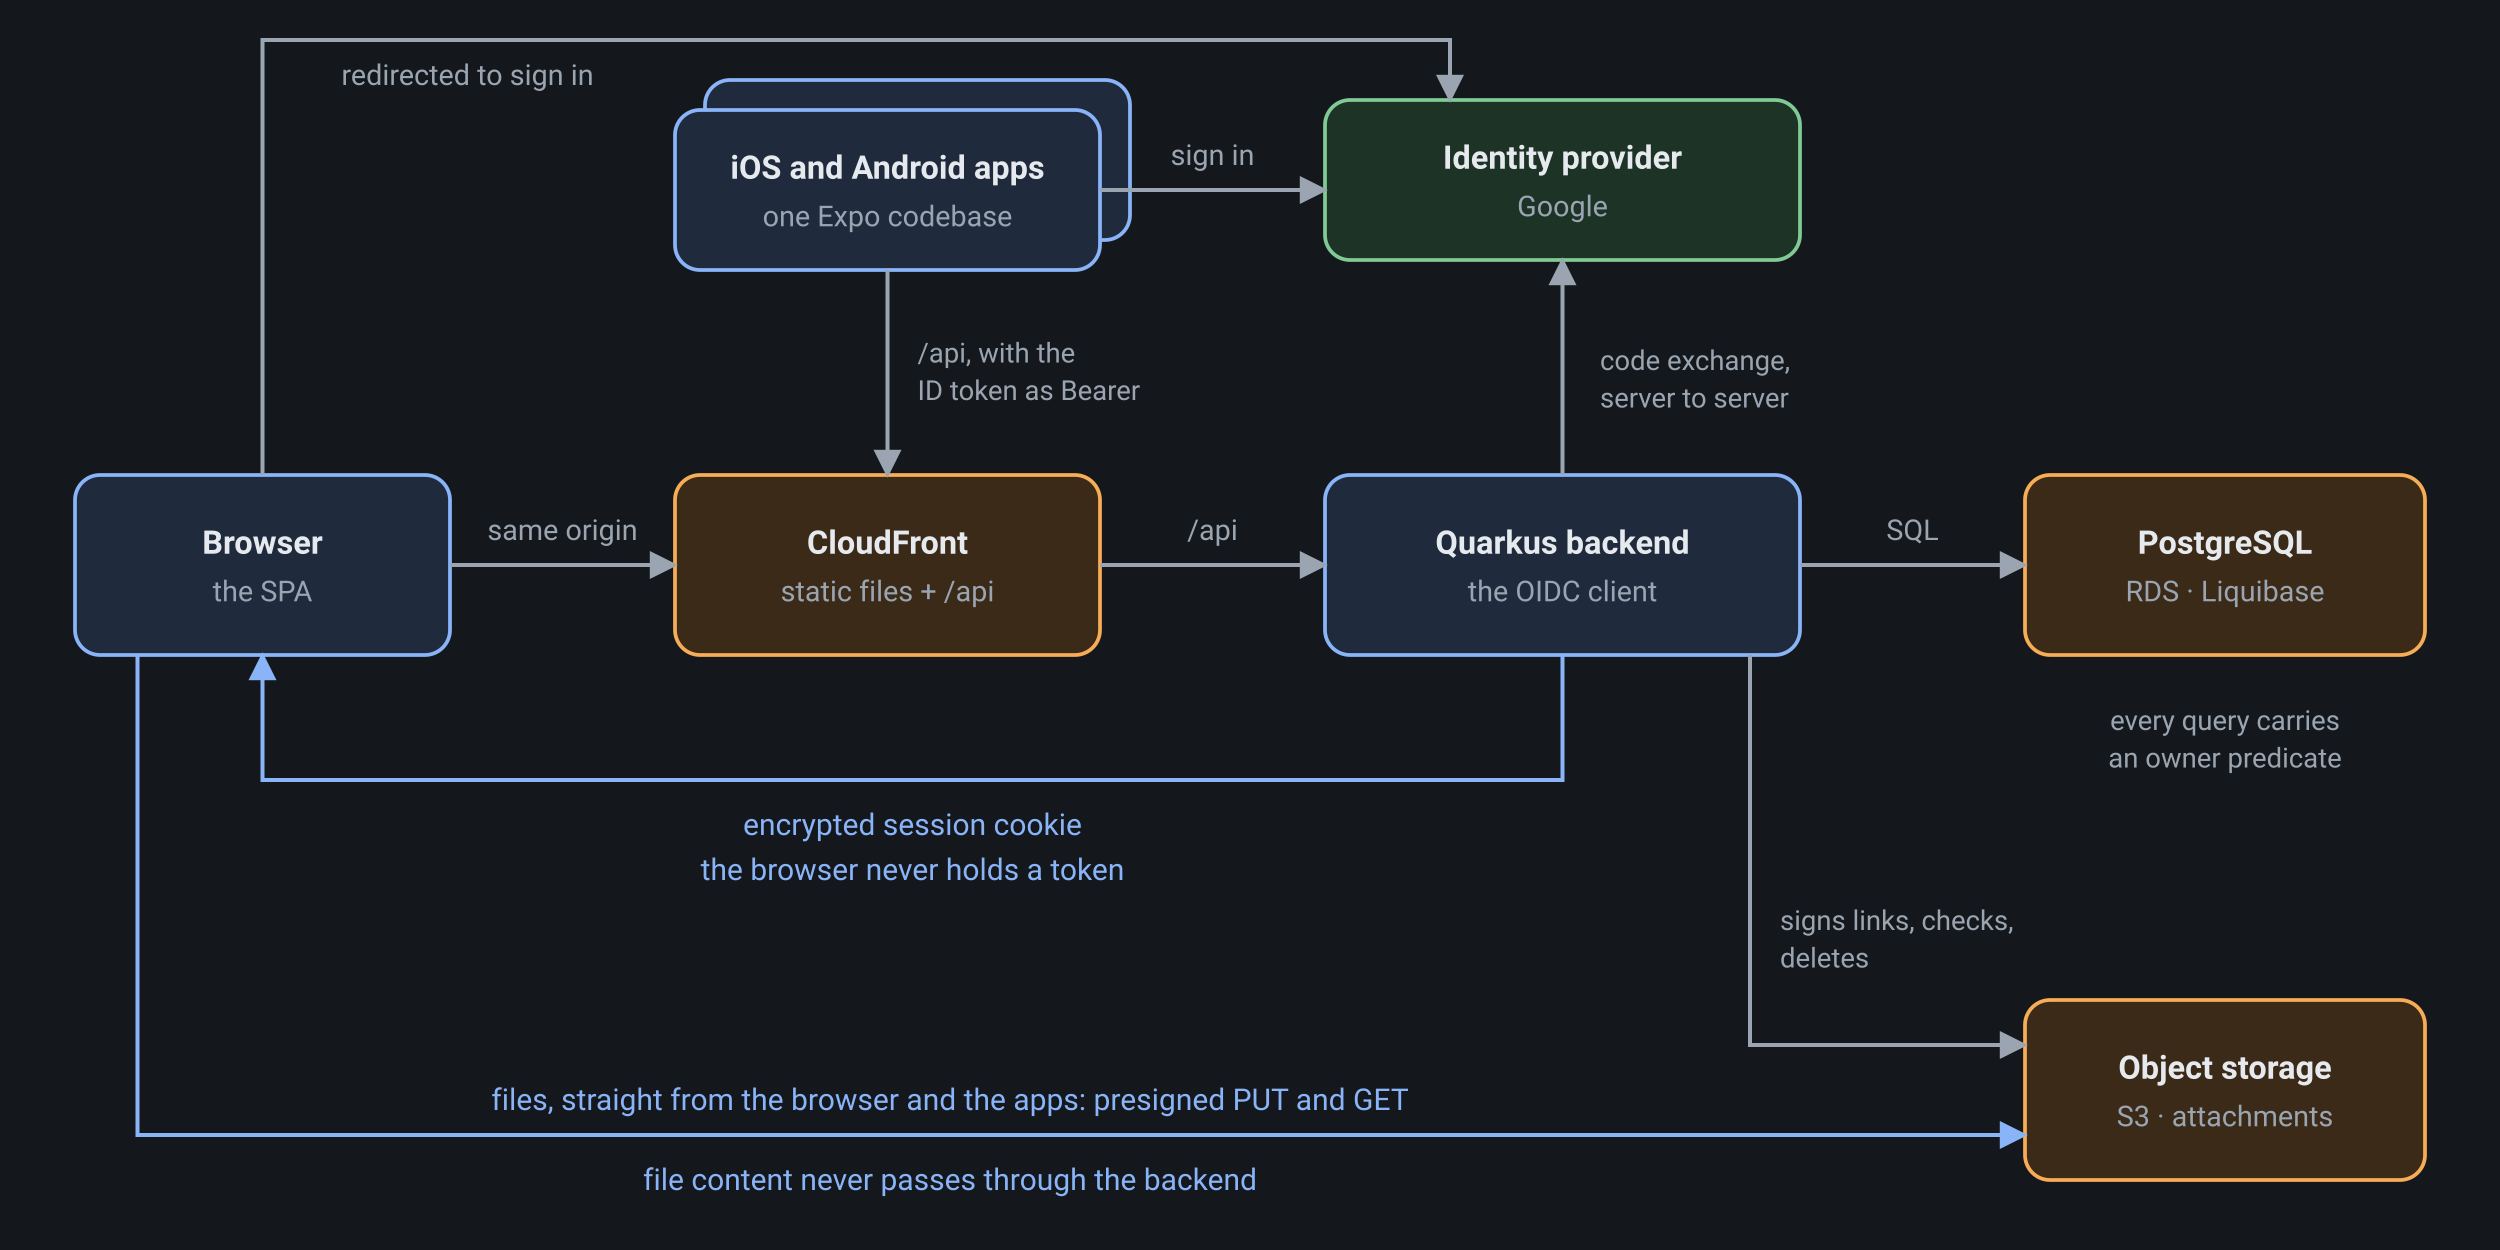
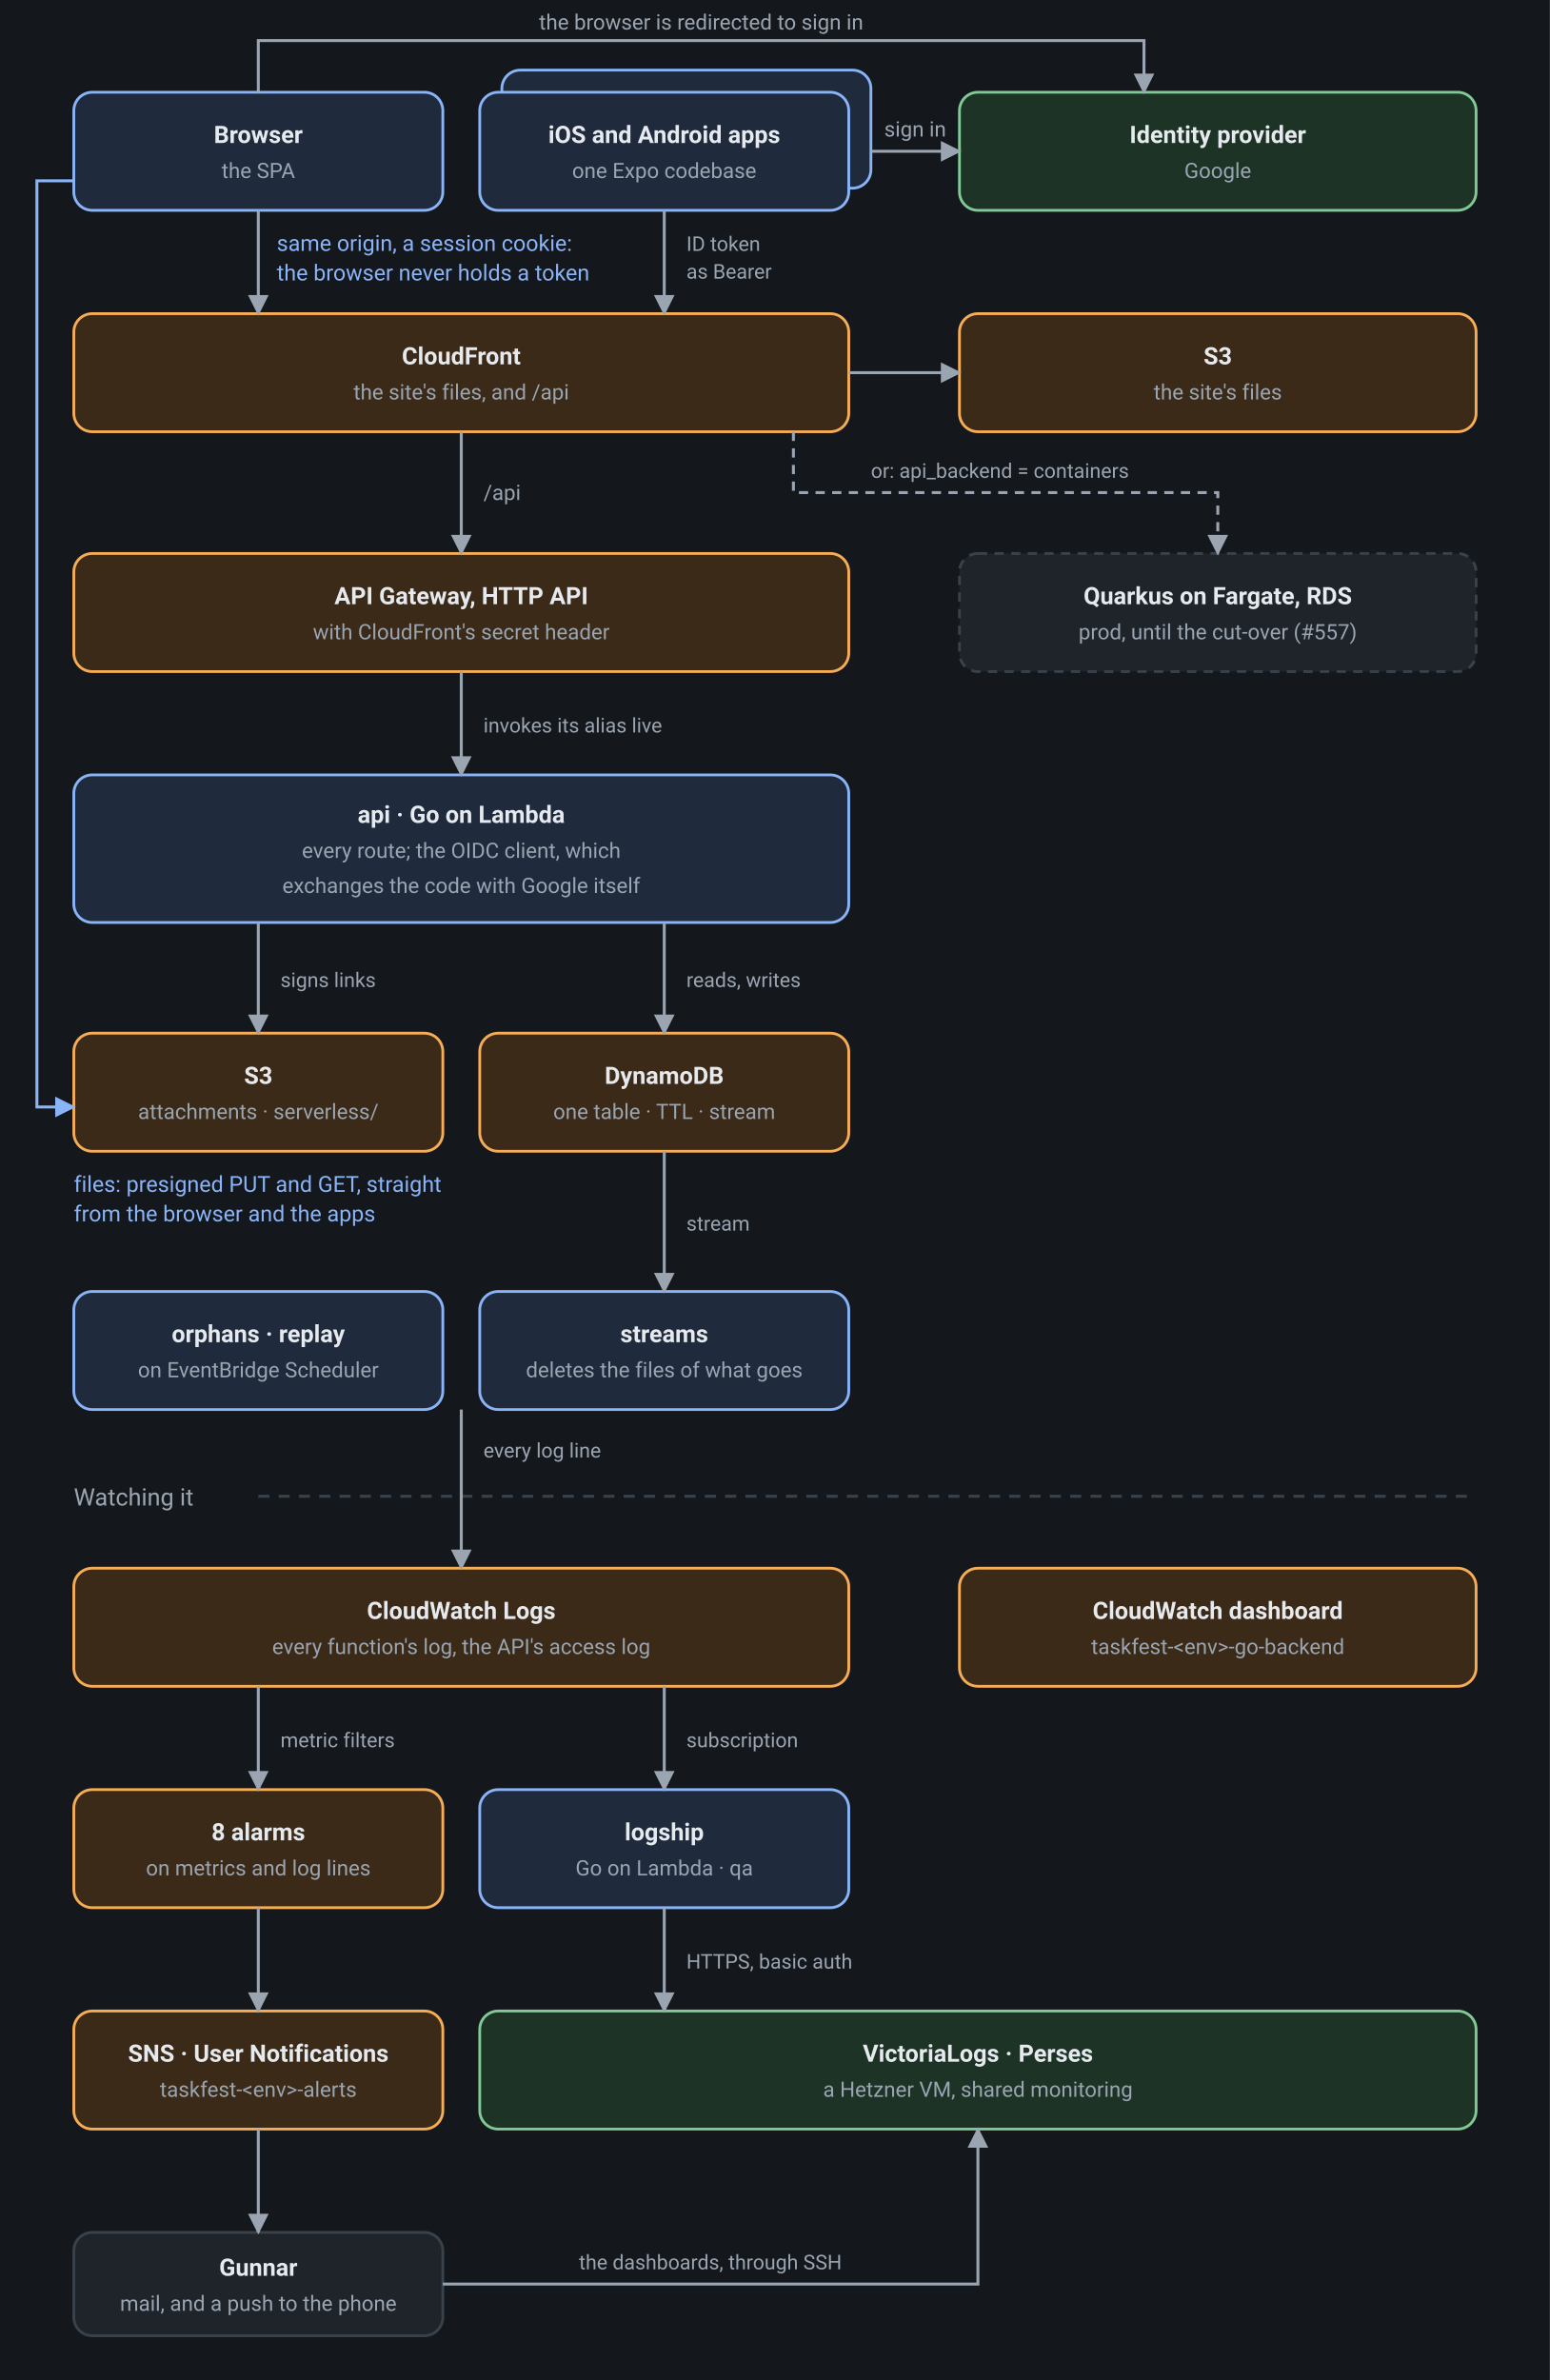
- <svg xmlns="http://www.w3.org/2000/svg" viewBox="0 0 1000 500" width="1000" height="500" role="img" aria-label="The browser talks only to CloudFront, which serves the app from S3 and passes /api to the Quarkus backend. The backend is the OIDC client: it exchanges the code with the identity provider, Google, itself and returns an encrypted session cookie, so the browser never holds a token. The iOS and Android apps sign in with the identity provider themselves and send their /api requests through CloudFront too, with the ID token as a Bearer token. The database is PostgreSQL on RDS. Files attached to tasks go straight between the browser or the apps and S3 through presigned links the backend signs, so their content never passes through it." font-family="system-ui, -apple-system, BlinkMacSystemFont, 'Segoe UI', Roboto, Helvetica, Arial, sans-serif">
+ <svg xmlns="http://www.w3.org/2000/svg" viewBox="0 0 840 1290" width="840" height="1290" role="img" aria-label="TaskFest on the Go backend, top to bottom. The browser and the iOS and Android apps sign in with Google: the browser is redirected there, the apps sign in themselves. Both talk only to CloudFront, which serves the site's files from S3 and passes /api to API Gateway's HTTP API with a secret header, or, where api_backend says containers, to the Quarkus backend on Fargate that prod runs until the cut-over. The HTTP API invokes the api function, Go on Lambda, which serves every route and is the OIDC client: it exchanges the code with Google itself, and the browser holds a session cookie, never a token, while the apps send their ID token as a Bearer token. The api function reads and writes one DynamoDB table and signs links to the attachment bucket, so files go straight between the clients and S3. The table's stream feeds the streams function, and EventBridge Scheduler runs orphans and replay. Every log line goes to CloudWatch Logs, where eight alarms watch metrics and log lines and notify an SNS topic, which mails Gunnar and pushes to his phone; a CloudWatch dashboard shows the figures. In qa, a subscription filter also hands every line to logship, which sends it over HTTPS with basic auth to VictoriaLogs and Perses on a shared Hetzner VM, which Gunnar opens through SSH." font-family="system-ui, -apple-system, BlinkMacSystemFont, 'Segoe UI', Roboto, Helvetica, Arial, sans-serif">
  <defs>
    <marker id="arrow" viewBox="0 0 10 10" refX="9" refY="5" markerWidth="7" markerHeight="7" orient="auto-start-reverse">
      <path d="M 0 0 L 10 5 L 0 10 z" fill="#9aa5b1" />
    </marker>
    <marker id="arrow-accent" viewBox="0 0 10 10" refX="9" refY="5" markerWidth="7" markerHeight="7" orient="auto-start-reverse">
      <path d="M 0 0 L 10 5 L 0 10 z" fill="#8ab4f8" />
    </marker>
  </defs>
-   <rect width="1000" height="500" fill="#14181c" />
-   <rect x="30" y="190" width="150" height="72" rx="10" fill="#1f2b3d" stroke="#8ab4f8" stroke-width="1.5" />
-   <text x="105.0" y="221.5" text-anchor="middle" font-size="13" font-weight="600" fill="#e6eaee">Browser</text>
-   <text x="105.0" y="240.5" text-anchor="middle" font-size="11.5" font-weight="400" fill="#9aa5b1">the SPA</text>
-   <rect x="282" y="32" width="170" height="64" rx="10" fill="#1f2b3d" stroke="#8ab4f8" stroke-width="1.5" />
-   <rect x="270" y="44" width="170" height="64" rx="10" fill="#1f2b3d" stroke="#8ab4f8" stroke-width="1.5" />
-   <text x="355.0" y="71.5" text-anchor="middle" font-size="13" font-weight="600" fill="#e6eaee">iOS and Android apps</text>
-   <text x="355.0" y="90.5" text-anchor="middle" font-size="11.5" font-weight="400" fill="#9aa5b1">one Expo codebase</text>
-   <rect x="270" y="190" width="170" height="72" rx="10" fill="#3a2a17" stroke="#f6ad55" stroke-width="1.5" />
-   <text x="355.0" y="221.5" text-anchor="middle" font-size="13" font-weight="600" fill="#e6eaee">CloudFront</text>
-   <text x="355.0" y="240.5" text-anchor="middle" font-size="11.5" font-weight="400" fill="#9aa5b1">static files + /api</text>
-   <rect x="530" y="190" width="190" height="72" rx="10" fill="#1f2b3d" stroke="#8ab4f8" stroke-width="1.5" />
-   <text x="625.0" y="221.5" text-anchor="middle" font-size="13" font-weight="600" fill="#e6eaee">Quarkus backend</text>
-   <text x="625.0" y="240.5" text-anchor="middle" font-size="11.5" font-weight="400" fill="#9aa5b1">the OIDC client</text>
-   <rect x="810" y="190" width="160" height="72" rx="10" fill="#3a2a17" stroke="#f6ad55" stroke-width="1.5" />
-   <text x="890.0" y="221.5" text-anchor="middle" font-size="13" font-weight="600" fill="#e6eaee">PostgreSQL</text>
-   <text x="890.0" y="240.5" text-anchor="middle" font-size="11.5" font-weight="400" fill="#9aa5b1">RDS · Liquibase</text>
-   <rect x="530" y="40" width="190" height="64" rx="10" fill="#1c3326" stroke="#81c995" stroke-width="1.5" />
-   <text x="625.0" y="67.5" text-anchor="middle" font-size="13" font-weight="600" fill="#e6eaee">Identity provider</text>
-   <text x="625.0" y="86.5" text-anchor="middle" font-size="11.5" font-weight="400" fill="#9aa5b1">Google</text>
-   <rect x="810" y="400" width="160" height="72" rx="10" fill="#3a2a17" stroke="#f6ad55" stroke-width="1.5" />
-   <text x="890.0" y="431.5" text-anchor="middle" font-size="13" font-weight="600" fill="#e6eaee">Object storage</text>
-   <text x="890.0" y="450.5" text-anchor="middle" font-size="11.5" font-weight="400" fill="#9aa5b1">S3 · attachments</text>
-   <polyline points="180,226 270,226" fill="none" stroke="#9aa5b1" stroke-width="1.6" marker-end="url(#arrow)" />
-   <text x="225" y="216" text-anchor="middle" font-size="11.5" fill="#9aa5b1">same origin</text>
-   <polyline points="440,226 530,226" fill="none" stroke="#9aa5b1" stroke-width="1.6" marker-end="url(#arrow)" />
-   <text x="485" y="216" text-anchor="middle" font-size="11.5" fill="#9aa5b1">/api</text>
-   <polyline points="720,226 810,226" fill="none" stroke="#9aa5b1" stroke-width="1.6" marker-end="url(#arrow)" />
-   <text x="765" y="216" text-anchor="middle" font-size="11.5" fill="#9aa5b1">SQL</text>
-   <text x="890" y="292" text-anchor="middle" font-size="11" fill="#9aa5b1">every query carries</text>
-   <text x="890" y="307" text-anchor="middle" font-size="11" fill="#9aa5b1">an owner predicate</text>
-   <polyline points="625,190 625,104" fill="none" stroke="#9aa5b1" stroke-width="1.6" marker-end="url(#arrow)" />
-   <text x="640" y="148" text-anchor="start" font-size="11" fill="#9aa5b1">code exchange,</text>
-   <text x="640" y="163" text-anchor="start" font-size="11" fill="#9aa5b1">server to server</text>
-   <polyline points="105,190 105,16 580,16 580,40" fill="none" stroke="#9aa5b1" stroke-width="1.6" marker-end="url(#arrow)" />
-   <text x="187" y="34" text-anchor="middle" font-size="11.5" fill="#9aa5b1">redirected to sign in</text>
-   <polyline points="440,76 530,76" fill="none" stroke="#9aa5b1" stroke-width="1.6" marker-end="url(#arrow)" />
-   <text x="485" y="66" text-anchor="middle" font-size="11.5" fill="#9aa5b1">sign in</text>
-   <polyline points="355,108 355,190" fill="none" stroke="#9aa5b1" stroke-width="1.6" marker-end="url(#arrow)" />
-   <text x="367" y="145" text-anchor="start" font-size="11" fill="#9aa5b1">/api, with the</text>
-   <text x="367" y="160" text-anchor="start" font-size="11" fill="#9aa5b1">ID token as Bearer</text>
-   <polyline points="625,262 625,312 105,312 105,262" fill="none" stroke="#8ab4f8" stroke-width="1.6" marker-end="url(#arrow-accent)" />
-   <text x="365" y="334" text-anchor="middle" font-size="12" fill="#8ab4f8">encrypted session cookie</text>
-   <text x="365" y="352" text-anchor="middle" font-size="12" fill="#8ab4f8">the browser never holds a token</text>
-   <polyline points="700,262 700,418 810,418" fill="none" stroke="#9aa5b1" stroke-width="1.6" marker-end="url(#arrow)" />
-   <text x="712" y="372" text-anchor="start" font-size="11" fill="#9aa5b1">signs links, checks,</text>
-   <text x="712" y="387" text-anchor="start" font-size="11" fill="#9aa5b1">deletes</text>
-   <polyline points="55,262 55,454 810,454" fill="none" stroke="#8ab4f8" stroke-width="1.6" marker-end="url(#arrow-accent)" />
-   <text x="380" y="444" text-anchor="middle" font-size="12" fill="#8ab4f8">files, straight from the browser and the apps: presigned PUT and GET</text>
-   <text x="380" y="476" text-anchor="middle" font-size="12" fill="#8ab4f8">file content never passes through the backend</text>
+   <rect width="840" height="1290" fill="#14181c" />
+   <rect x="40" y="50" width="200" height="64" rx="10" fill="#1f2b3d" stroke="#8ab4f8" stroke-width="1.5" />
+   <text x="140.0" y="77.5" text-anchor="middle" font-size="13" font-weight="600" fill="#e6eaee">Browser</text>
+   <text x="140.0" y="96.5" text-anchor="middle" font-size="11.5" font-weight="400" fill="#9aa5b1">the SPA</text>
+   <rect x="272" y="38" width="200" height="64" rx="10" fill="#1f2b3d" stroke="#8ab4f8" stroke-width="1.5" />
+   <rect x="260" y="50" width="200" height="64" rx="10" fill="#1f2b3d" stroke="#8ab4f8" stroke-width="1.5" />
+   <text x="360.0" y="77.5" text-anchor="middle" font-size="13" font-weight="600" fill="#e6eaee">iOS and Android apps</text>
+   <text x="360.0" y="96.5" text-anchor="middle" font-size="11.5" font-weight="400" fill="#9aa5b1">one Expo codebase</text>
+   <rect x="520" y="50" width="280" height="64" rx="10" fill="#1c3326" stroke="#81c995" stroke-width="1.5" />
+   <text x="660.0" y="77.5" text-anchor="middle" font-size="13" font-weight="600" fill="#e6eaee">Identity provider</text>
+   <text x="660.0" y="96.5" text-anchor="middle" font-size="11.5" font-weight="400" fill="#9aa5b1">Google</text>
+   <polyline points="472,82 520,82" fill="none" stroke="#9aa5b1" stroke-width="1.6" marker-end="url(#arrow)" />
+   <text x="496" y="74" text-anchor="middle" font-size="11.5" fill="#9aa5b1">sign in</text>
+   <polyline points="140,50 140,22 620,22 620,50" fill="none" stroke="#9aa5b1" stroke-width="1.6" marker-end="url(#arrow)" />
+   <text x="380" y="16" text-anchor="middle" font-size="11.5" fill="#9aa5b1">the browser is redirected to sign in</text>
+   <rect x="40" y="170" width="420" height="64" rx="10" fill="#3a2a17" stroke="#f6ad55" stroke-width="1.5" />
+   <text x="250.0" y="197.5" text-anchor="middle" font-size="13" font-weight="600" fill="#e6eaee">CloudFront</text>
+   <text x="250.0" y="216.5" text-anchor="middle" font-size="11.5" font-weight="400" fill="#9aa5b1">the site's files, and /api</text>
+   <rect x="520" y="170" width="280" height="64" rx="10" fill="#3a2a17" stroke="#f6ad55" stroke-width="1.5" />
+   <text x="660.0" y="197.5" text-anchor="middle" font-size="13" font-weight="600" fill="#e6eaee">S3</text>
+   <text x="660.0" y="216.5" text-anchor="middle" font-size="11.5" font-weight="400" fill="#9aa5b1">the site's files</text>
+   <polyline points="140,114 140,170" fill="none" stroke="#9aa5b1" stroke-width="1.6" marker-end="url(#arrow)" />
+   <text x="150" y="136" text-anchor="start" font-size="12" fill="#8ab4f8">same origin, a session cookie:</text>
+   <text x="150" y="152" text-anchor="start" font-size="12" fill="#8ab4f8">the browser never holds a token</text>
+   <polyline points="360,114 360,170" fill="none" stroke="#9aa5b1" stroke-width="1.6" marker-end="url(#arrow)" />
+   <text x="372" y="136" text-anchor="start" font-size="11" fill="#9aa5b1">ID token</text>
+   <text x="372" y="151" text-anchor="start" font-size="11" fill="#9aa5b1">as Bearer</text>
+   <polyline points="460,202 520,202" fill="none" stroke="#9aa5b1" stroke-width="1.6" marker-end="url(#arrow)" />
+   <rect x="40" y="300" width="420" height="64" rx="10" fill="#3a2a17" stroke="#f6ad55" stroke-width="1.5" />
+   <text x="250.0" y="327.5" text-anchor="middle" font-size="13" font-weight="600" fill="#e6eaee">API Gateway, HTTP API</text>
+   <text x="250.0" y="346.5" text-anchor="middle" font-size="11.5" font-weight="400" fill="#9aa5b1">with CloudFront's secret header</text>
+   <rect x="520" y="300" width="280" height="64" rx="10" fill="#1e242a" stroke="#39424b" stroke-width="1.5" stroke-dasharray="5 4" />
+   <text x="660.0" y="327.5" text-anchor="middle" font-size="13" font-weight="600" fill="#e6eaee">Quarkus on Fargate, RDS</text>
+   <text x="660.0" y="346.5" text-anchor="middle" font-size="11.5" font-weight="400" fill="#9aa5b1">prod, until the cut-over (#557)</text>
+   <polyline points="250,234 250,300" fill="none" stroke="#9aa5b1" stroke-width="1.6" marker-end="url(#arrow)" />
+   <text x="262" y="271" text-anchor="start" font-size="11.5" fill="#9aa5b1">/api</text>
+   <polyline points="430,234 430,267 660,267 660,300" fill="none" stroke="#9aa5b1" stroke-width="1.6" stroke-dasharray="5 4" marker-end="url(#arrow)" />
+   <text x="472" y="259" text-anchor="start" font-size="11" fill="#9aa5b1">or: api_backend = containers</text>
+   <rect x="40" y="420" width="420" height="80" rx="10" fill="#1f2b3d" stroke="#8ab4f8" stroke-width="1.5" />
+   <text x="250.0" y="446.0" text-anchor="middle" font-size="13" font-weight="600" fill="#e6eaee">api · Go on Lambda</text>
+   <text x="250.0" y="465.0" text-anchor="middle" font-size="11.5" font-weight="400" fill="#9aa5b1">every route; the OIDC client, which</text>
+   <text x="250.0" y="484.0" text-anchor="middle" font-size="11.5" font-weight="400" fill="#9aa5b1">exchanges the code with Google itself</text>
+   <polyline points="250,364 250,420" fill="none" stroke="#9aa5b1" stroke-width="1.6" marker-end="url(#arrow)" />
+   <text x="262" y="397" text-anchor="start" font-size="11" fill="#9aa5b1">invokes its alias live</text>
+   <rect x="40" y="560" width="200" height="64" rx="10" fill="#3a2a17" stroke="#f6ad55" stroke-width="1.5" />
+   <text x="140.0" y="587.5" text-anchor="middle" font-size="13" font-weight="600" fill="#e6eaee">S3</text>
+   <text x="140.0" y="606.5" text-anchor="middle" font-size="11.5" font-weight="400" fill="#9aa5b1">attachments · serverless/</text>
+   <rect x="260" y="560" width="200" height="64" rx="10" fill="#3a2a17" stroke="#f6ad55" stroke-width="1.5" />
+   <text x="360.0" y="587.5" text-anchor="middle" font-size="13" font-weight="600" fill="#e6eaee">DynamoDB</text>
+   <text x="360.0" y="606.5" text-anchor="middle" font-size="11.5" font-weight="400" fill="#9aa5b1">one table · TTL · stream</text>
+   <polyline points="140,500 140,560" fill="none" stroke="#9aa5b1" stroke-width="1.6" marker-end="url(#arrow)" />
+   <text x="152" y="535" text-anchor="start" font-size="11" fill="#9aa5b1">signs links</text>
+   <polyline points="360,500 360,560" fill="none" stroke="#9aa5b1" stroke-width="1.6" marker-end="url(#arrow)" />
+   <text x="372" y="535" text-anchor="start" font-size="11" fill="#9aa5b1">reads, writes</text>
+   <polyline points="40,98 20,98 20,600 40,600" fill="none" stroke="#8ab4f8" stroke-width="1.6" marker-end="url(#arrow-accent)" />
+   <text x="40" y="646" text-anchor="start" font-size="12" fill="#8ab4f8">files: presigned PUT and GET, straight</text>
+   <text x="40" y="662" text-anchor="start" font-size="12" fill="#8ab4f8">from the browser and the apps</text>
+   <rect x="40" y="700" width="200" height="64" rx="10" fill="#1f2b3d" stroke="#8ab4f8" stroke-width="1.5" />
+   <text x="140.0" y="727.5" text-anchor="middle" font-size="13" font-weight="600" fill="#e6eaee">orphans · replay</text>
+   <text x="140.0" y="746.5" text-anchor="middle" font-size="11.5" font-weight="400" fill="#9aa5b1">on EventBridge Scheduler</text>
+   <rect x="260" y="700" width="200" height="64" rx="10" fill="#1f2b3d" stroke="#8ab4f8" stroke-width="1.5" />
+   <text x="360.0" y="727.5" text-anchor="middle" font-size="13" font-weight="600" fill="#e6eaee">streams</text>
+   <text x="360.0" y="746.5" text-anchor="middle" font-size="11.5" font-weight="400" fill="#9aa5b1">deletes the files of what goes</text>
+   <polyline points="360,624 360,700" fill="none" stroke="#9aa5b1" stroke-width="1.6" marker-end="url(#arrow)" />
+   <text x="372" y="667" text-anchor="start" font-size="11" fill="#9aa5b1">stream</text>
+   <text x="40" y="816" text-anchor="start" font-size="13" fill="#9aa5b1">Watching it</text>
+   <line x1="140" y1="811" x2="800" y2="811" stroke="#39424b" stroke-width="1.6" stroke-dasharray="6 5" />
+   <rect x="40" y="850" width="420" height="64" rx="10" fill="#3a2a17" stroke="#f6ad55" stroke-width="1.5" />
+   <text x="250.0" y="877.5" text-anchor="middle" font-size="13" font-weight="600" fill="#e6eaee">CloudWatch Logs</text>
+   <text x="250.0" y="896.5" text-anchor="middle" font-size="11.5" font-weight="400" fill="#9aa5b1">every function's log, the API's access log</text>
+   <rect x="520" y="850" width="280" height="64" rx="10" fill="#3a2a17" stroke="#f6ad55" stroke-width="1.5" />
+   <text x="660.0" y="877.5" text-anchor="middle" font-size="13" font-weight="600" fill="#e6eaee">CloudWatch dashboard</text>
+   <text x="660.0" y="896.5" text-anchor="middle" font-size="11.5" font-weight="400" fill="#9aa5b1">taskfest-&lt;env&gt;-go-backend</text>
+   <polyline points="250,764 250,850" fill="none" stroke="#9aa5b1" stroke-width="1.6" marker-end="url(#arrow)" />
+   <text x="262" y="790" text-anchor="start" font-size="11" fill="#9aa5b1">every log line</text>
+   <rect x="40" y="970" width="200" height="64" rx="10" fill="#3a2a17" stroke="#f6ad55" stroke-width="1.5" />
+   <text x="140.0" y="997.5" text-anchor="middle" font-size="13" font-weight="600" fill="#e6eaee">8 alarms</text>
+   <text x="140.0" y="1016.5" text-anchor="middle" font-size="11.5" font-weight="400" fill="#9aa5b1">on metrics and log lines</text>
+   <rect x="260" y="970" width="200" height="64" rx="10" fill="#1f2b3d" stroke="#8ab4f8" stroke-width="1.5" />
+   <text x="360.0" y="997.5" text-anchor="middle" font-size="13" font-weight="600" fill="#e6eaee">logship</text>
+   <text x="360.0" y="1016.5" text-anchor="middle" font-size="11.5" font-weight="400" fill="#9aa5b1">Go on Lambda · qa</text>
+   <polyline points="140,914 140,970" fill="none" stroke="#9aa5b1" stroke-width="1.6" marker-end="url(#arrow)" />
+   <text x="152" y="947" text-anchor="start" font-size="11" fill="#9aa5b1">metric filters</text>
+   <polyline points="360,914 360,970" fill="none" stroke="#9aa5b1" stroke-width="1.6" marker-end="url(#arrow)" />
+   <text x="372" y="947" text-anchor="start" font-size="11" fill="#9aa5b1">subscription</text>
+   <rect x="40" y="1090" width="200" height="64" rx="10" fill="#3a2a17" stroke="#f6ad55" stroke-width="1.5" />
+   <text x="140.0" y="1117.5" text-anchor="middle" font-size="13" font-weight="600" fill="#e6eaee">SNS · User Notifications</text>
+   <text x="140.0" y="1136.5" text-anchor="middle" font-size="11.5" font-weight="400" fill="#9aa5b1">taskfest-&lt;env&gt;-alerts</text>
+   <rect x="260" y="1090" width="540" height="64" rx="10" fill="#1c3326" stroke="#81c995" stroke-width="1.5" />
+   <text x="530.0" y="1117.5" text-anchor="middle" font-size="13" font-weight="600" fill="#e6eaee">VictoriaLogs · Perses</text>
+   <text x="530.0" y="1136.5" text-anchor="middle" font-size="11.5" font-weight="400" fill="#9aa5b1">a Hetzner VM, shared monitoring</text>
+   <polyline points="140,1034 140,1090" fill="none" stroke="#9aa5b1" stroke-width="1.6" marker-end="url(#arrow)" />
+   <polyline points="360,1034 360,1090" fill="none" stroke="#9aa5b1" stroke-width="1.6" marker-end="url(#arrow)" />
+   <text x="372" y="1067" text-anchor="start" font-size="11" fill="#9aa5b1">HTTPS, basic auth</text>
+   <rect x="40" y="1210" width="200" height="56" rx="10" fill="#1e242a" stroke="#39424b" stroke-width="1.5" />
+   <text x="140.0" y="1233.5" text-anchor="middle" font-size="13" font-weight="600" fill="#e6eaee">Gunnar</text>
+   <text x="140.0" y="1252.5" text-anchor="middle" font-size="11.5" font-weight="400" fill="#9aa5b1">mail, and a push to the phone</text>
+   <polyline points="140,1154 140,1210" fill="none" stroke="#9aa5b1" stroke-width="1.6" marker-end="url(#arrow)" />
+   <polyline points="240,1238 530,1238 530,1154" fill="none" stroke="#9aa5b1" stroke-width="1.6" marker-end="url(#arrow)" />
+   <text x="385" y="1230" text-anchor="middle" font-size="11" fill="#9aa5b1">the dashboards, through SSH</text>
</svg>
